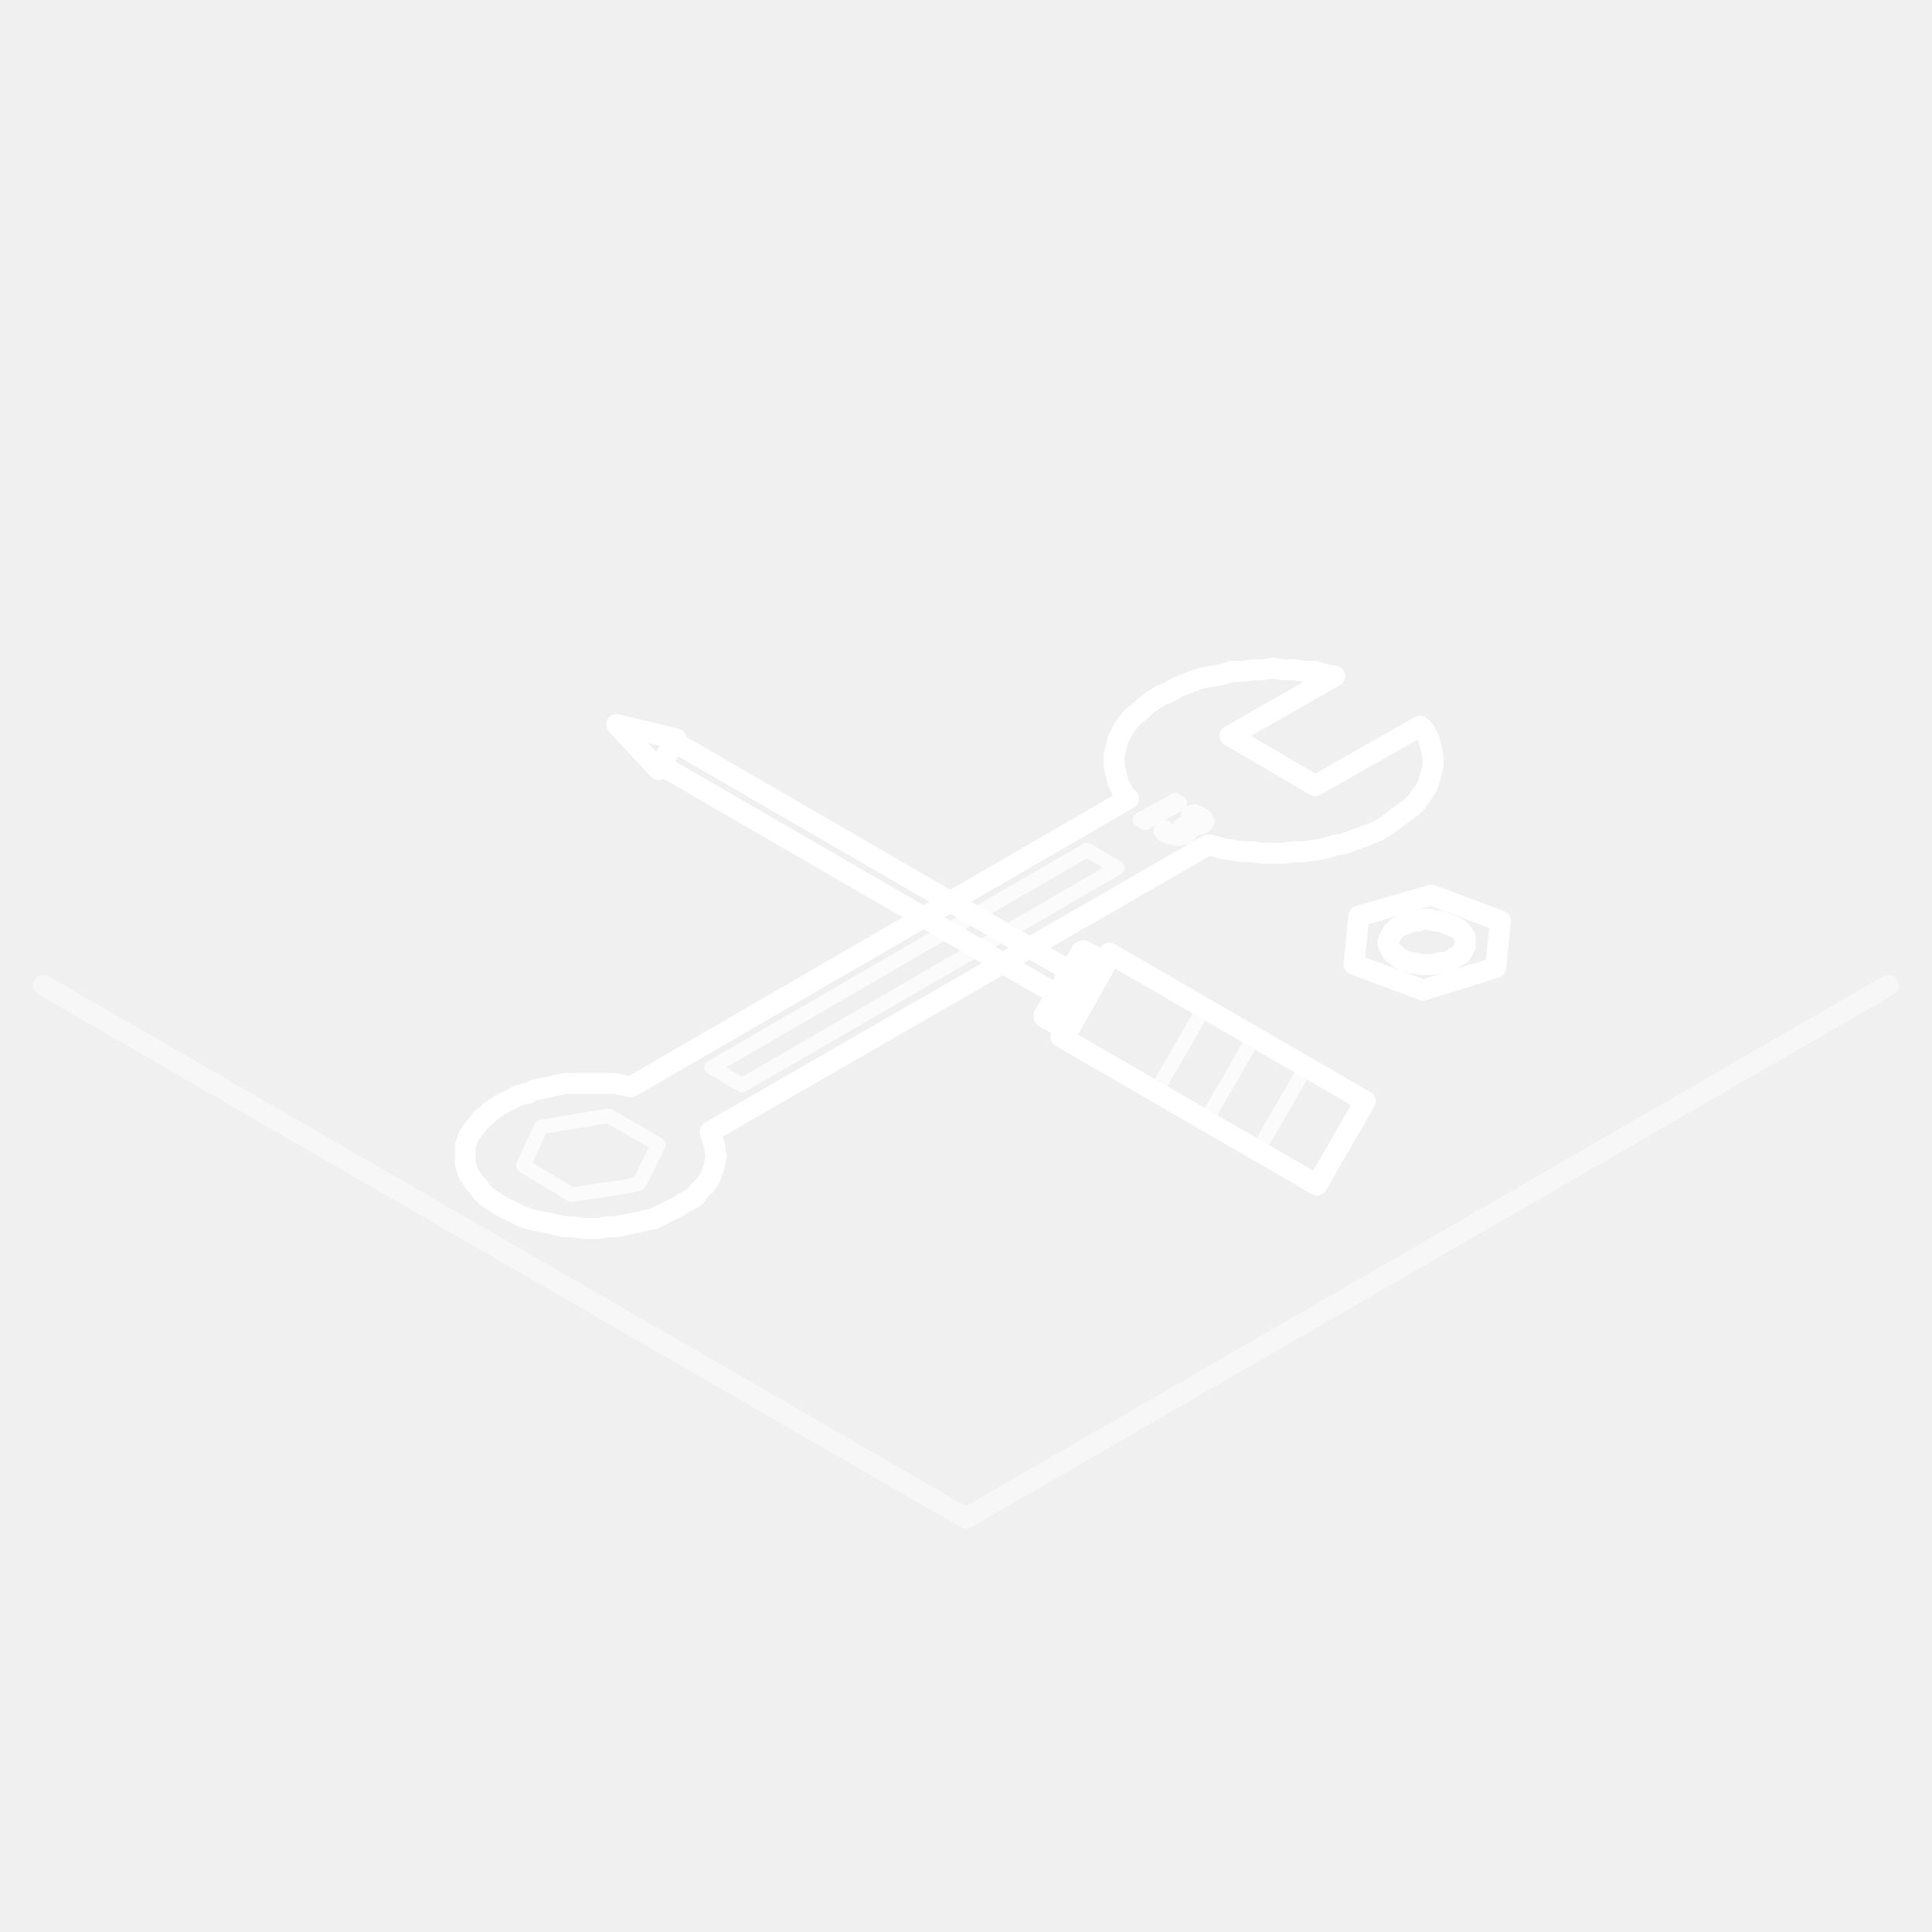
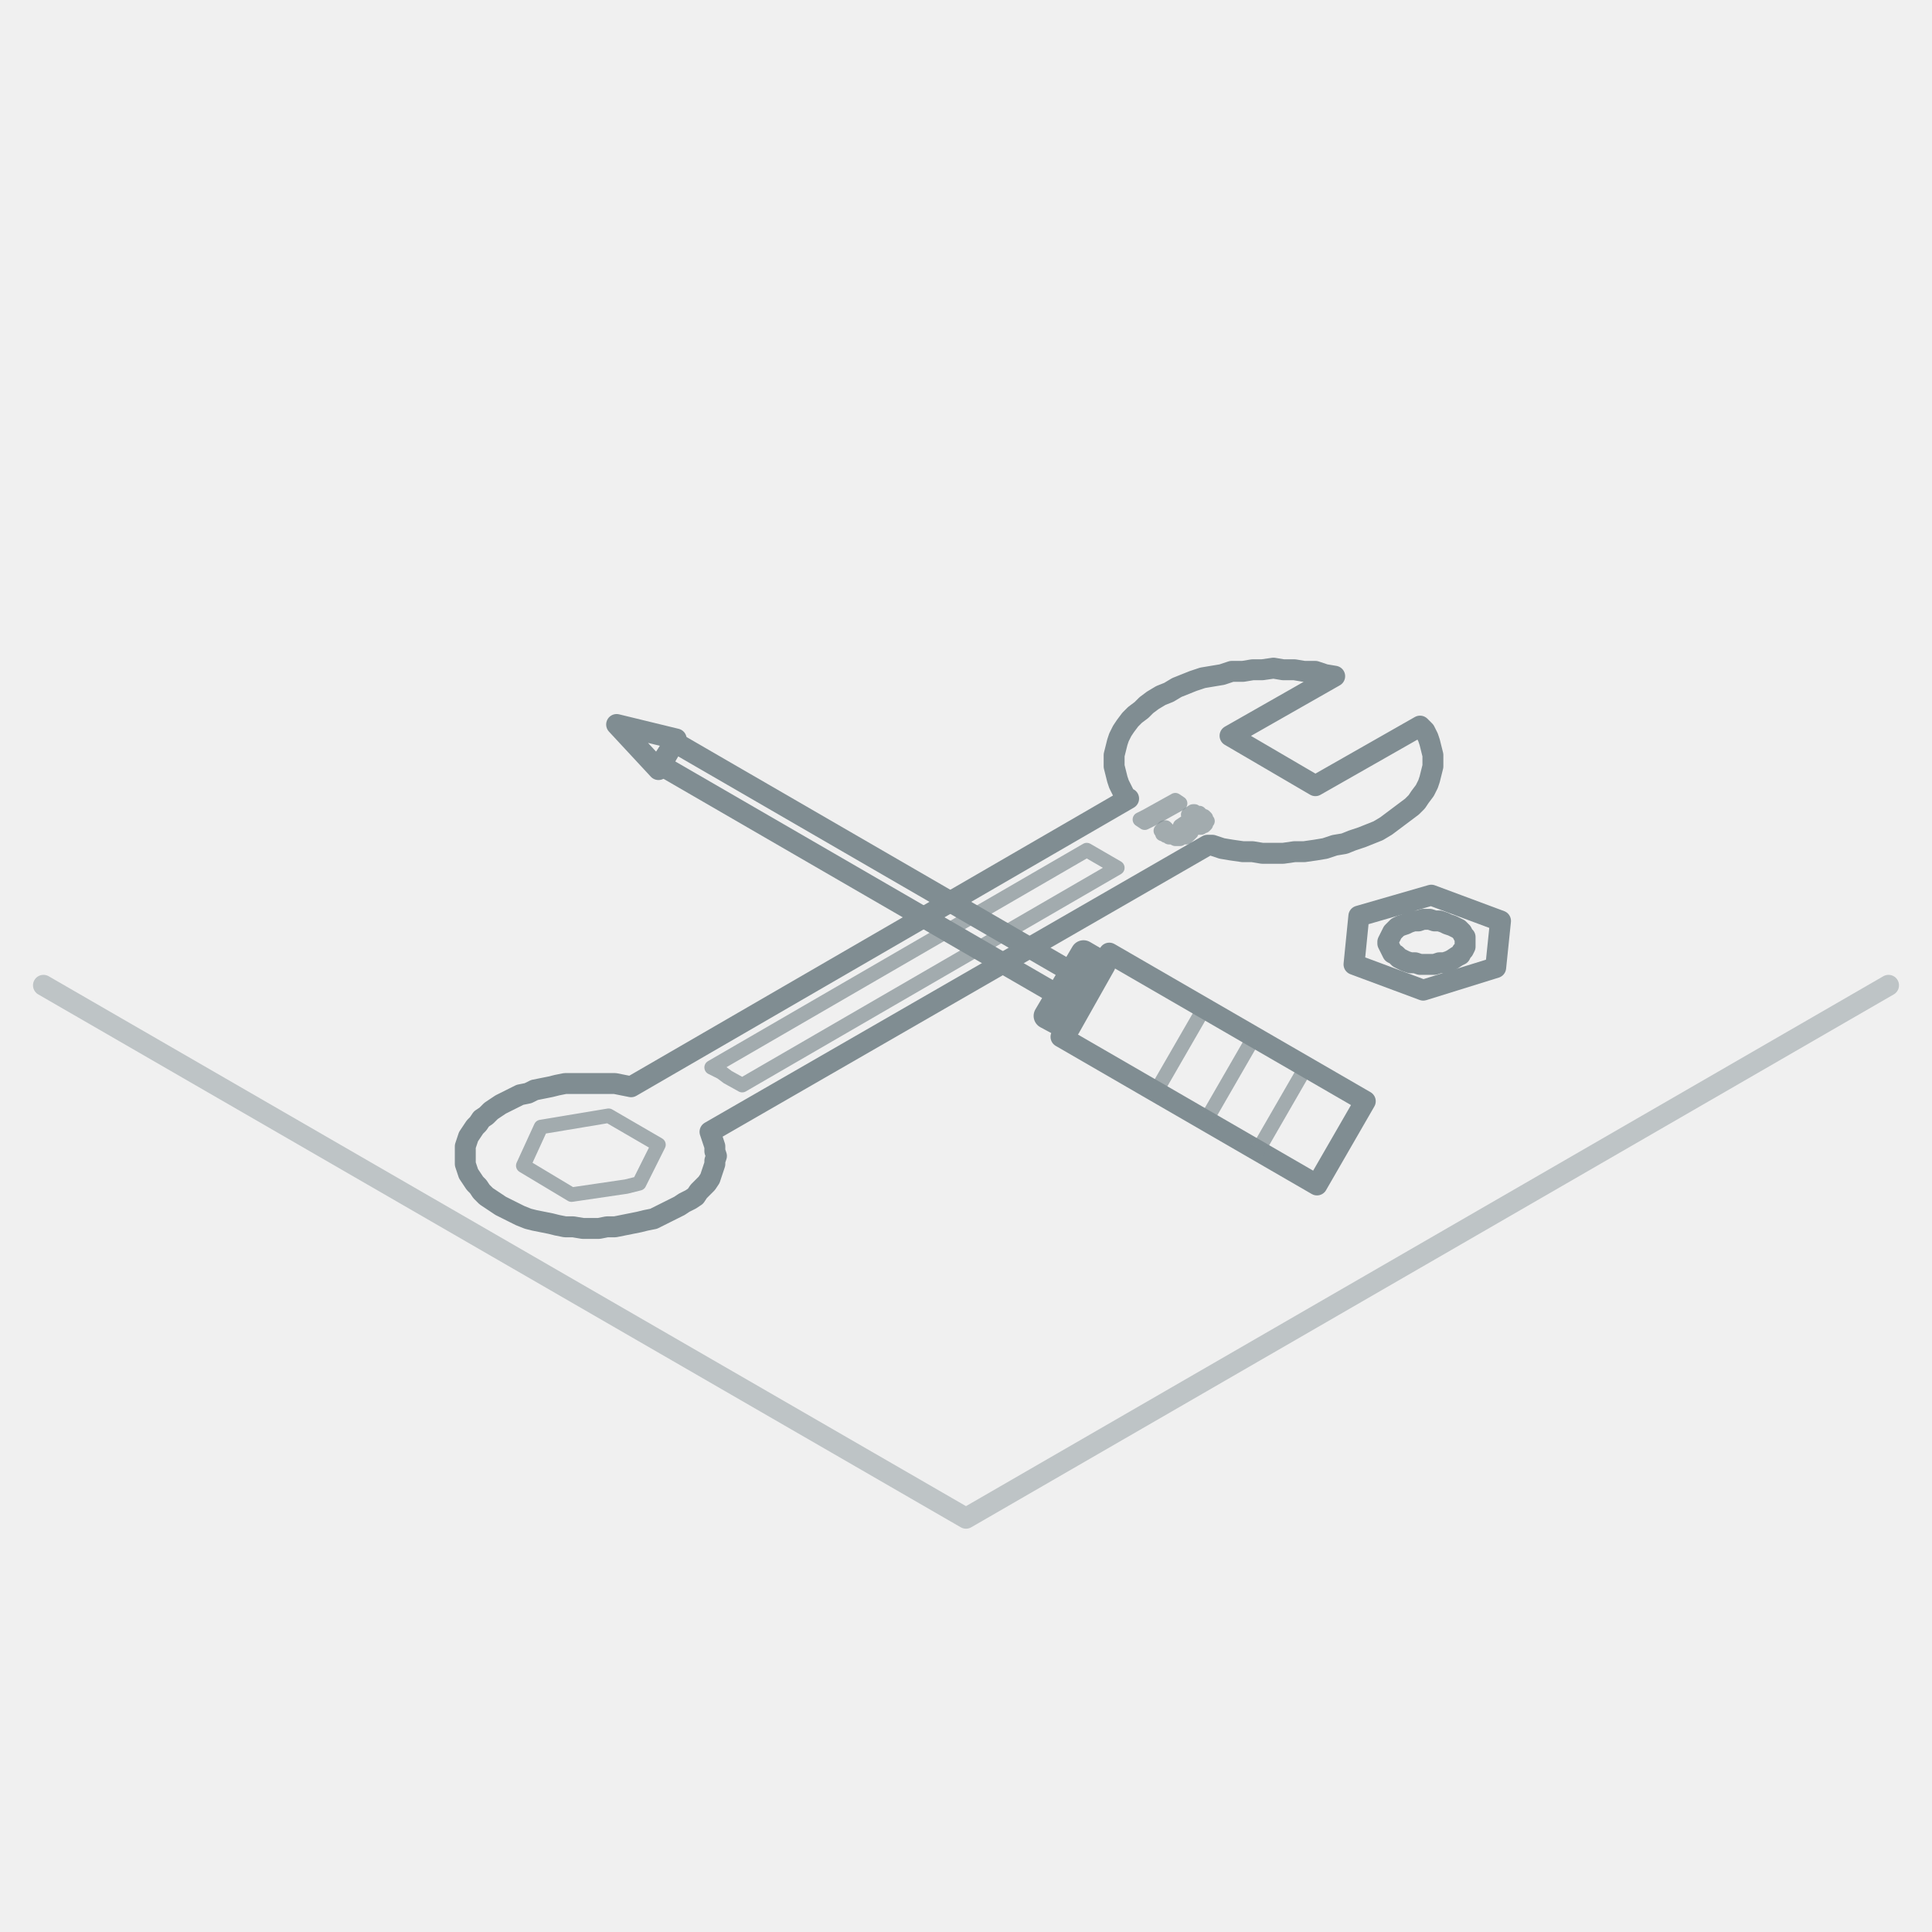
- <svg xmlns="http://www.w3.org/2000/svg" viewBox="0 0 120 120" fill="none" stroke="#fff" stroke-width="1.3" stroke-linecap="round" stroke-linejoin="round">
+ <svg xmlns="http://www.w3.org/2000/svg" viewBox="0 0 120 120" fill="none" stroke="#808d92" stroke-width="1.3" stroke-linecap="round" stroke-linejoin="round">
  <path d="M117.3 61.2 L60.0 94.3 L2.7 61.2" opacity="0.45" />
  <path d="M70.1 49.6 L39.2 67.5 L38.7 67.4 L38.2 67.3 L37.7 67.3 L37.2 67.3 L36.7 67.3 L36.2 67.3 L35.6 67.3 L35.1 67.3 L34.6 67.4 L34.2 67.5 L33.7 67.6 L33.2 67.7 L32.8 67.9 L32.3 68.0 L31.9 68.2 L31.5 68.4 L31.1 68.6 L30.8 68.8 L30.5 69.0 L30.2 69.3 L29.9 69.5 L29.7 69.8 L29.5 70.0 L29.3 70.3 L29.1 70.6 L29.0 70.9 L28.9 71.2 L28.9 71.5 L28.9 71.8 L28.9 72.1 L28.9 72.3 L29.0 72.6 L29.1 72.9 L29.3 73.2 L29.5 73.5 L29.7 73.7 L29.9 74.0 L30.2 74.3 L30.5 74.5 L30.8 74.7 L31.1 74.9 L31.5 75.1 L31.9 75.3 L32.3 75.5 L32.8 75.7 L33.2 75.8 L33.7 75.9 L34.2 76.0 L34.6 76.1 L35.1 76.2 L35.6 76.2 L36.2 76.3 L36.7 76.3 L37.2 76.3 L37.7 76.2 L38.2 76.2 L38.7 76.1 L39.2 76.0 L39.7 75.9 L40.1 75.8 L40.6 75.7 L41.0 75.5 L41.4 75.3 L41.8 75.1 L42.2 74.9 L42.5 74.7 L42.9 74.5 L43.2 74.3 L43.4 74.0 L43.7 73.7 L43.9 73.5 L44.1 73.2 L44.2 72.9 L44.3 72.6 L44.4 72.3 L44.4 72.1 L44.5 71.8 L44.4 71.5 L44.4 71.2 L44.3 70.9 L44.2 70.6 L44.1 70.3 L75.0 52.5 L75.3 52.5 L75.9 52.7 L76.5 52.8 L77.2 52.9 L77.8 52.9 L78.4 53.0 L79.1 53.0 L79.7 53.0 L80.4 52.9 L81.0 52.9 L81.7 52.8 L82.3 52.7 L82.9 52.5 L83.5 52.4 L84.0 52.2 L84.6 52.0 L85.1 51.8 L85.6 51.6 L86.1 51.3 L86.5 51.0 L86.9 50.7 L87.3 50.4 L87.7 50.1 L88.0 49.8 L88.2 49.5 L88.5 49.1 L88.7 48.7 L88.8 48.4 L88.9 48.0 L89.0 47.6 L89.0 47.3 L89.0 46.9 L88.9 46.5 L88.8 46.1 L88.7 45.8 L88.5 45.4 L88.2 45.1 L88.2 45.1 L81.7 48.8 L76.4 45.7 L82.9 42.0 L82.9 42.0 L82.3 41.9 L81.7 41.7 L81.0 41.7 L80.4 41.6 L79.7 41.6 L79.1 41.5 L78.4 41.6 L77.8 41.6 L77.2 41.7 L76.5 41.7 L75.9 41.9 L75.3 42.0 L74.7 42.1 L74.1 42.3 L73.6 42.5 L73.1 42.7 L72.6 43.0 L72.1 43.2 L71.6 43.5 L71.2 43.8 L70.9 44.1 L70.5 44.4 L70.2 44.7 L69.9 45.1 L69.7 45.4 L69.5 45.8 L69.4 46.1 L69.3 46.5 L69.2 46.9 L69.2 47.3 L69.2 47.6 L69.3 48.0 L69.4 48.4 L69.5 48.7 L69.7 49.1 L69.9 49.5 Z" />
  <path d="M73.5 52.0 L73.4 52.0 L73.3 52.1 L73.2 52.1 L73.1 52.1 L73.0 52.1 L72.8 52.0 L72.7 52.0 L72.6 52.0 L72.5 51.9 L72.4 51.9 L72.4 51.9 L72.3 51.8 L72.3 51.8 L72.3 51.8 L72.2 51.8 L72.2 51.7 L72.2 51.7 L72.2 51.7 L72.1 51.6 L72.1 51.6 L72.1 51.6 L72.1 51.6 L72.3 51.4 L72.4 51.4 L72.4 51.4 L72.4 51.4 L72.5 51.5 L72.5 51.5 L72.5 51.5 L72.5 51.5 L72.5 51.6 L72.6 51.6 L72.6 51.6 L72.6 51.7 L72.7 51.7 L72.7 51.7 L72.7 51.7 L72.8 51.8 L72.8 51.8 L72.9 51.8 L73.0 51.8 L73.0 51.8 L73.1 51.8 L73.1 51.8 L73.1 51.8 L73.2 51.8 L73.3 51.8 L73.3 51.8 L73.4 51.8 L73.4 51.7 L73.5 51.7 L73.5 51.7 L73.5 51.6 L73.6 51.6 L73.6 51.6 L73.6 51.5 L73.6 51.5 L73.5 51.4 L73.5 51.4 L73.5 51.3 L73.4 51.3 L73.3 51.3 L73.6 51.1 L73.7 51.1 L73.8 51.2 L73.8 51.2 L73.9 51.2 L74.0 51.2 L74.0 51.2 L74.1 51.2 L74.1 51.2 L74.2 51.2 L74.3 51.2 L74.3 51.2 L74.4 51.2 L74.4 51.1 L74.4 51.1 L74.5 51.1 L74.5 51.0 L74.5 51.0 L74.5 51.0 L74.5 50.9 L74.5 50.9 L74.4 50.9 L74.4 50.8 L74.4 50.8 L74.3 50.8 L74.3 50.7 L74.2 50.7 L74.2 50.7 L74.2 50.7 L74.1 50.7 L74.1 50.7 L74.1 50.7 L74.0 50.6 L74.0 50.6 L73.9 50.6 L73.9 50.6 L73.8 50.6 L74.1 50.4 L74.2 50.4 L74.2 50.4 L74.3 50.5 L74.3 50.5 L74.4 50.5 L74.4 50.5 L74.4 50.5 L74.5 50.5 L74.5 50.5 L74.6 50.6 L74.6 50.6 L74.6 50.6 L74.7 50.7 L74.8 50.7 L74.9 50.8 L74.9 50.8 L74.9 50.9 L75.0 51.0 L75.0 51.0 L74.9 51.1 L74.9 51.1 L74.9 51.2 L74.8 51.3 L74.7 51.3 L74.7 51.3 L74.6 51.4 L74.5 51.4 L74.5 51.4 L74.4 51.4 L74.4 51.4 L74.3 51.4 L74.2 51.4 L74.2 51.4 L74.1 51.4 L74.0 51.4 L74.0 51.4 L74.0 51.5 L74.0 51.5 L74.0 51.6 L74.0 51.6 L74.0 51.6 L74.0 51.7 L74.0 51.7 L73.9 51.8 L73.9 51.8 L73.9 51.8 L73.8 51.9 L73.8 51.9 L73.7 52.0 L73.5 52.0 Z" stroke-width="0.9" opacity="0.7" />
  <path d="M38.9 73.7 L35.5 74.2 L32.5 72.4 L33.6 70.0 L37.8 69.3 L40.9 71.1 L39.7 73.5 Z" stroke-width="0.9" opacity="0.7" />
  <path d="M71.1 51.1 L71.5 50.9 L73.3 49.9 L73.0 49.7 L71.2 50.7 L70.8 50.9 Z" stroke-width="0.9" opacity="0.7" />
  <path d="M44.8 66.6 L44.2 66.3 L67.5 52.8 L69.4 53.9 L46.1 67.4 L45.2 66.9 Z" stroke-width="0.9" opacity="0.7" />
  <path d="M90.9 58.1 L90.8 57.9 L90.6 57.7 L90.4 57.6 L90.2 57.5 L89.9 57.4 L89.7 57.3 L89.4 57.2 L89.1 57.2 L88.8 57.1 L88.4 57.1 L88.1 57.2 L87.8 57.2 L87.5 57.3 L87.3 57.4 L87.0 57.5 L86.8 57.6 L86.6 57.8 L86.5 57.9 L86.4 58.1 L86.3 58.3 L86.2 58.5 L86.2 58.6 L86.3 58.8 L86.4 59.0 L86.5 59.2 L86.7 59.3 L86.9 59.5 L87.1 59.6 L87.3 59.7 L87.6 59.8 L87.9 59.8 L88.2 59.9 L88.5 59.9 L88.8 59.9 L89.1 59.9 L89.4 59.8 L89.7 59.8 L90.0 59.7 L90.2 59.6 L90.5 59.4 L90.7 59.3 L90.8 59.1 L90.9 59.0 L91.0 58.8 L91.0 58.6 L91.0 58.4 L91.0 58.2 Z" />
  <path d="M92.9 60.1 L88.4 61.5 L84.1 59.9 L84.4 56.9 L88.9 55.6 L93.2 57.2 Z" />
  <path d="M81.8 73.6 L65.9 64.4 L68.9 59.2 L84.8 68.4 Z" />
  <path d="M78.1 71.5 L81.1 66.3" stroke-width="0.9" opacity="0.7" />
  <path d="M74.9 69.6 L77.9 64.4" stroke-width="0.9" opacity="0.7" />
  <path d="M71.8 67.8 L74.8 62.6" stroke-width="0.9" opacity="0.7" />
  <path d="M66.3 63.8 L65.0 63.1 L67.3 59.2 L68.5 59.9 Z" stroke-width="1.6" />
  <path d="M65.7 61.8 L41.0 47.5 L41.9 46.1 L66.6 60.4 Z" />
  <path d="M40.9 47.8 L38.3 45.0 L42.0 45.9 Z" />
</svg>
